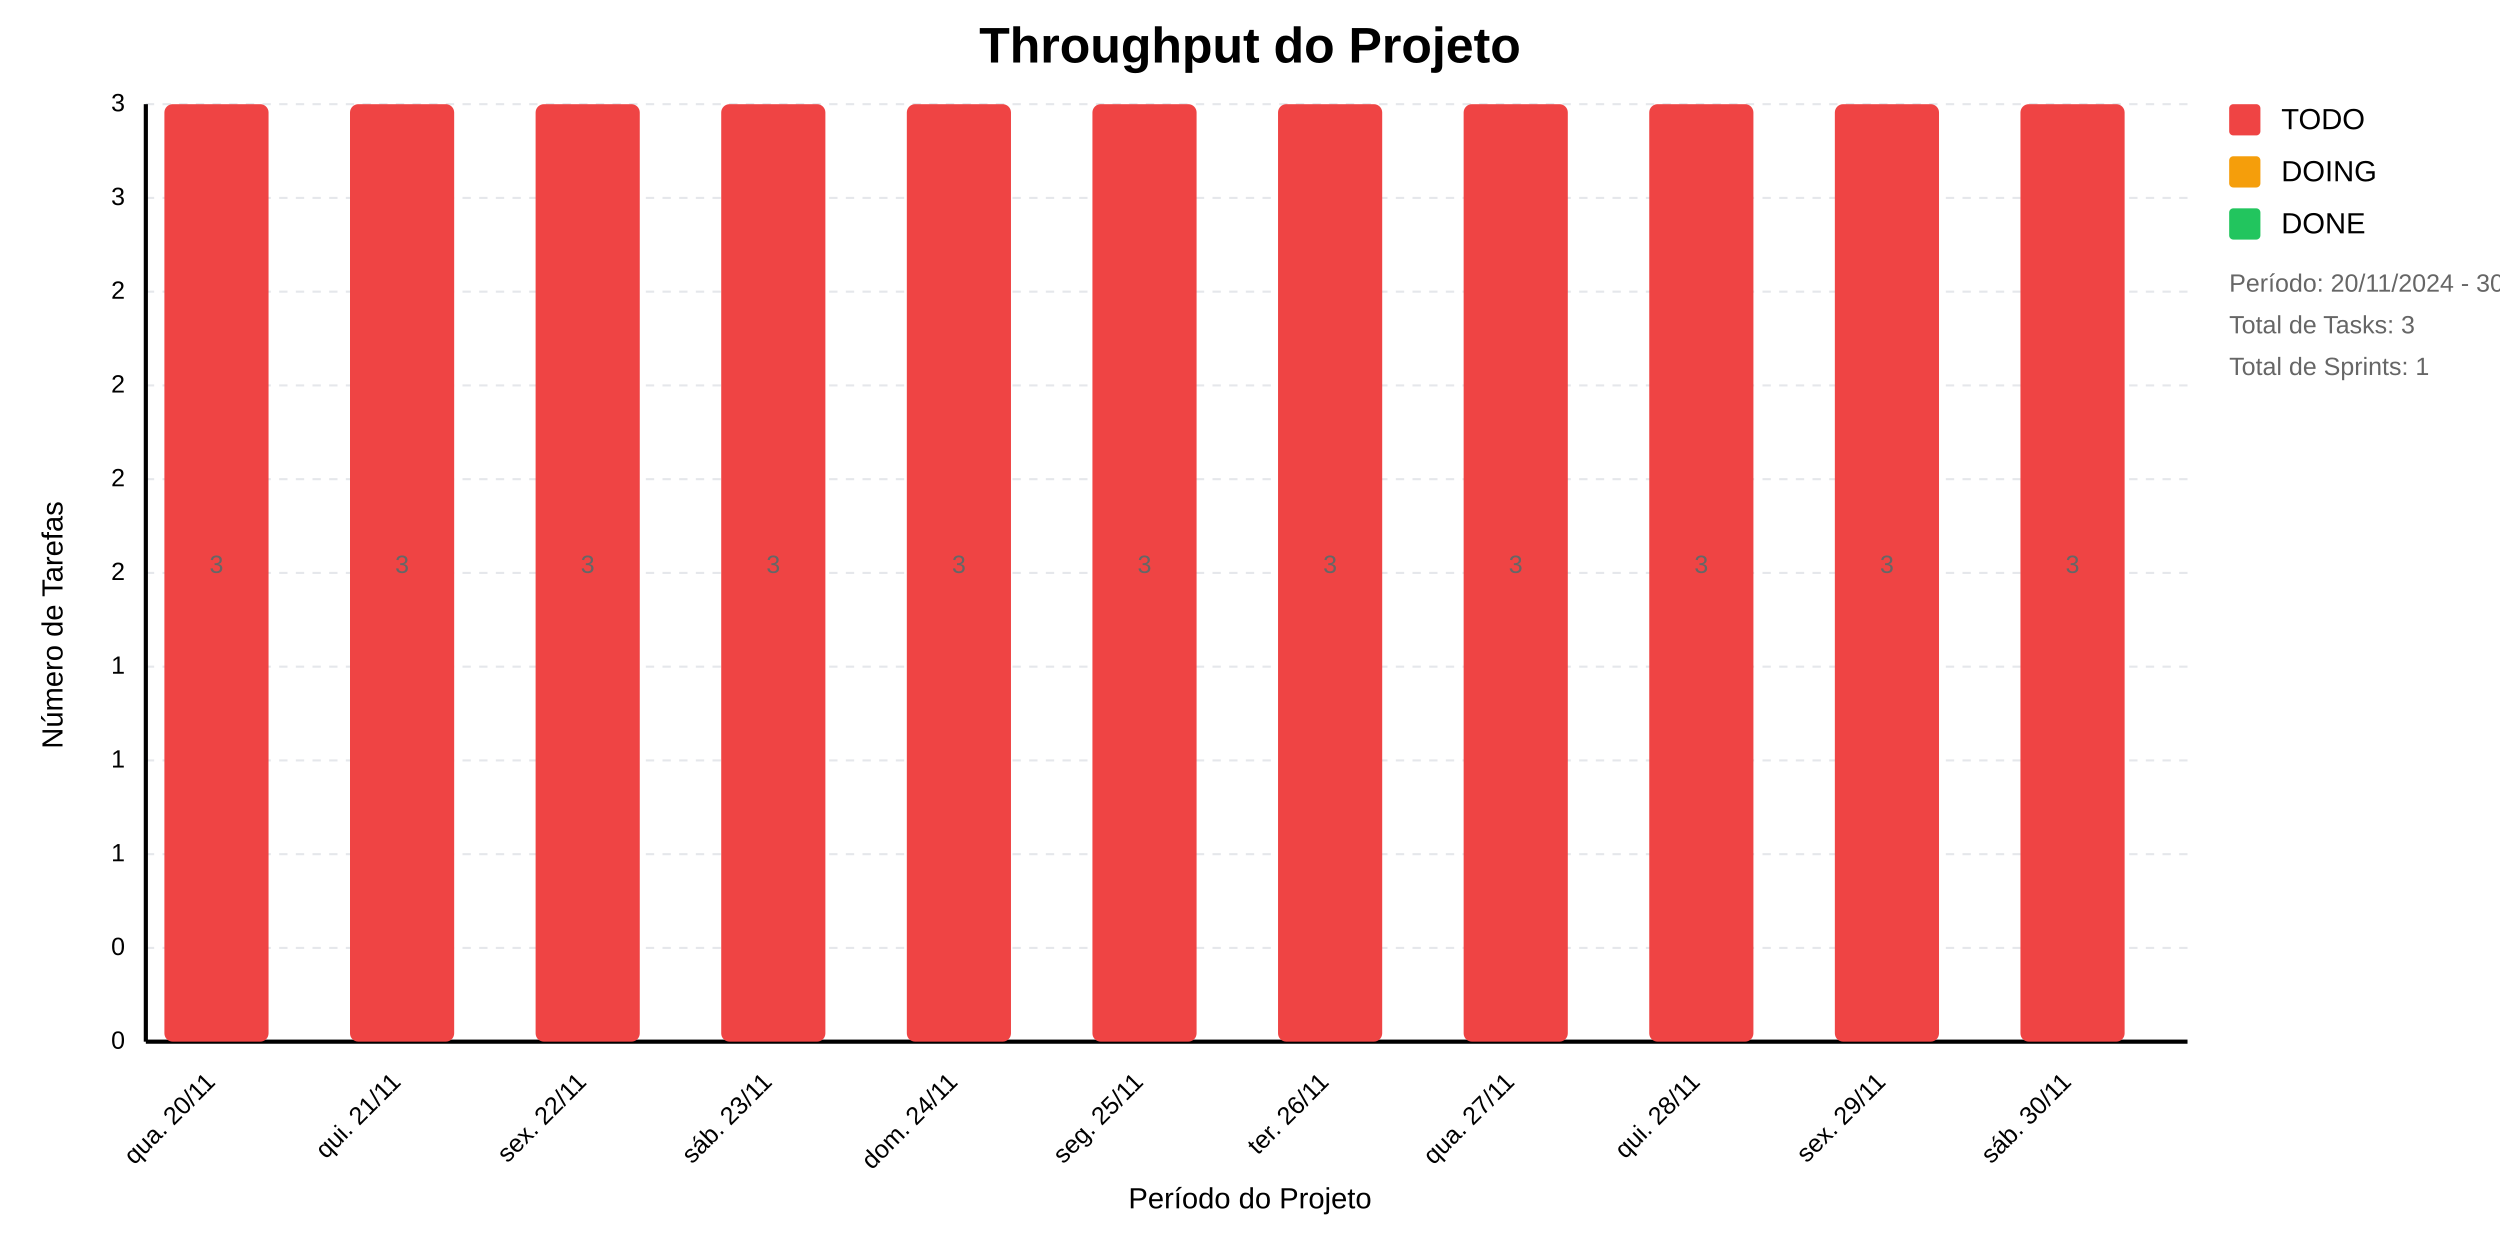
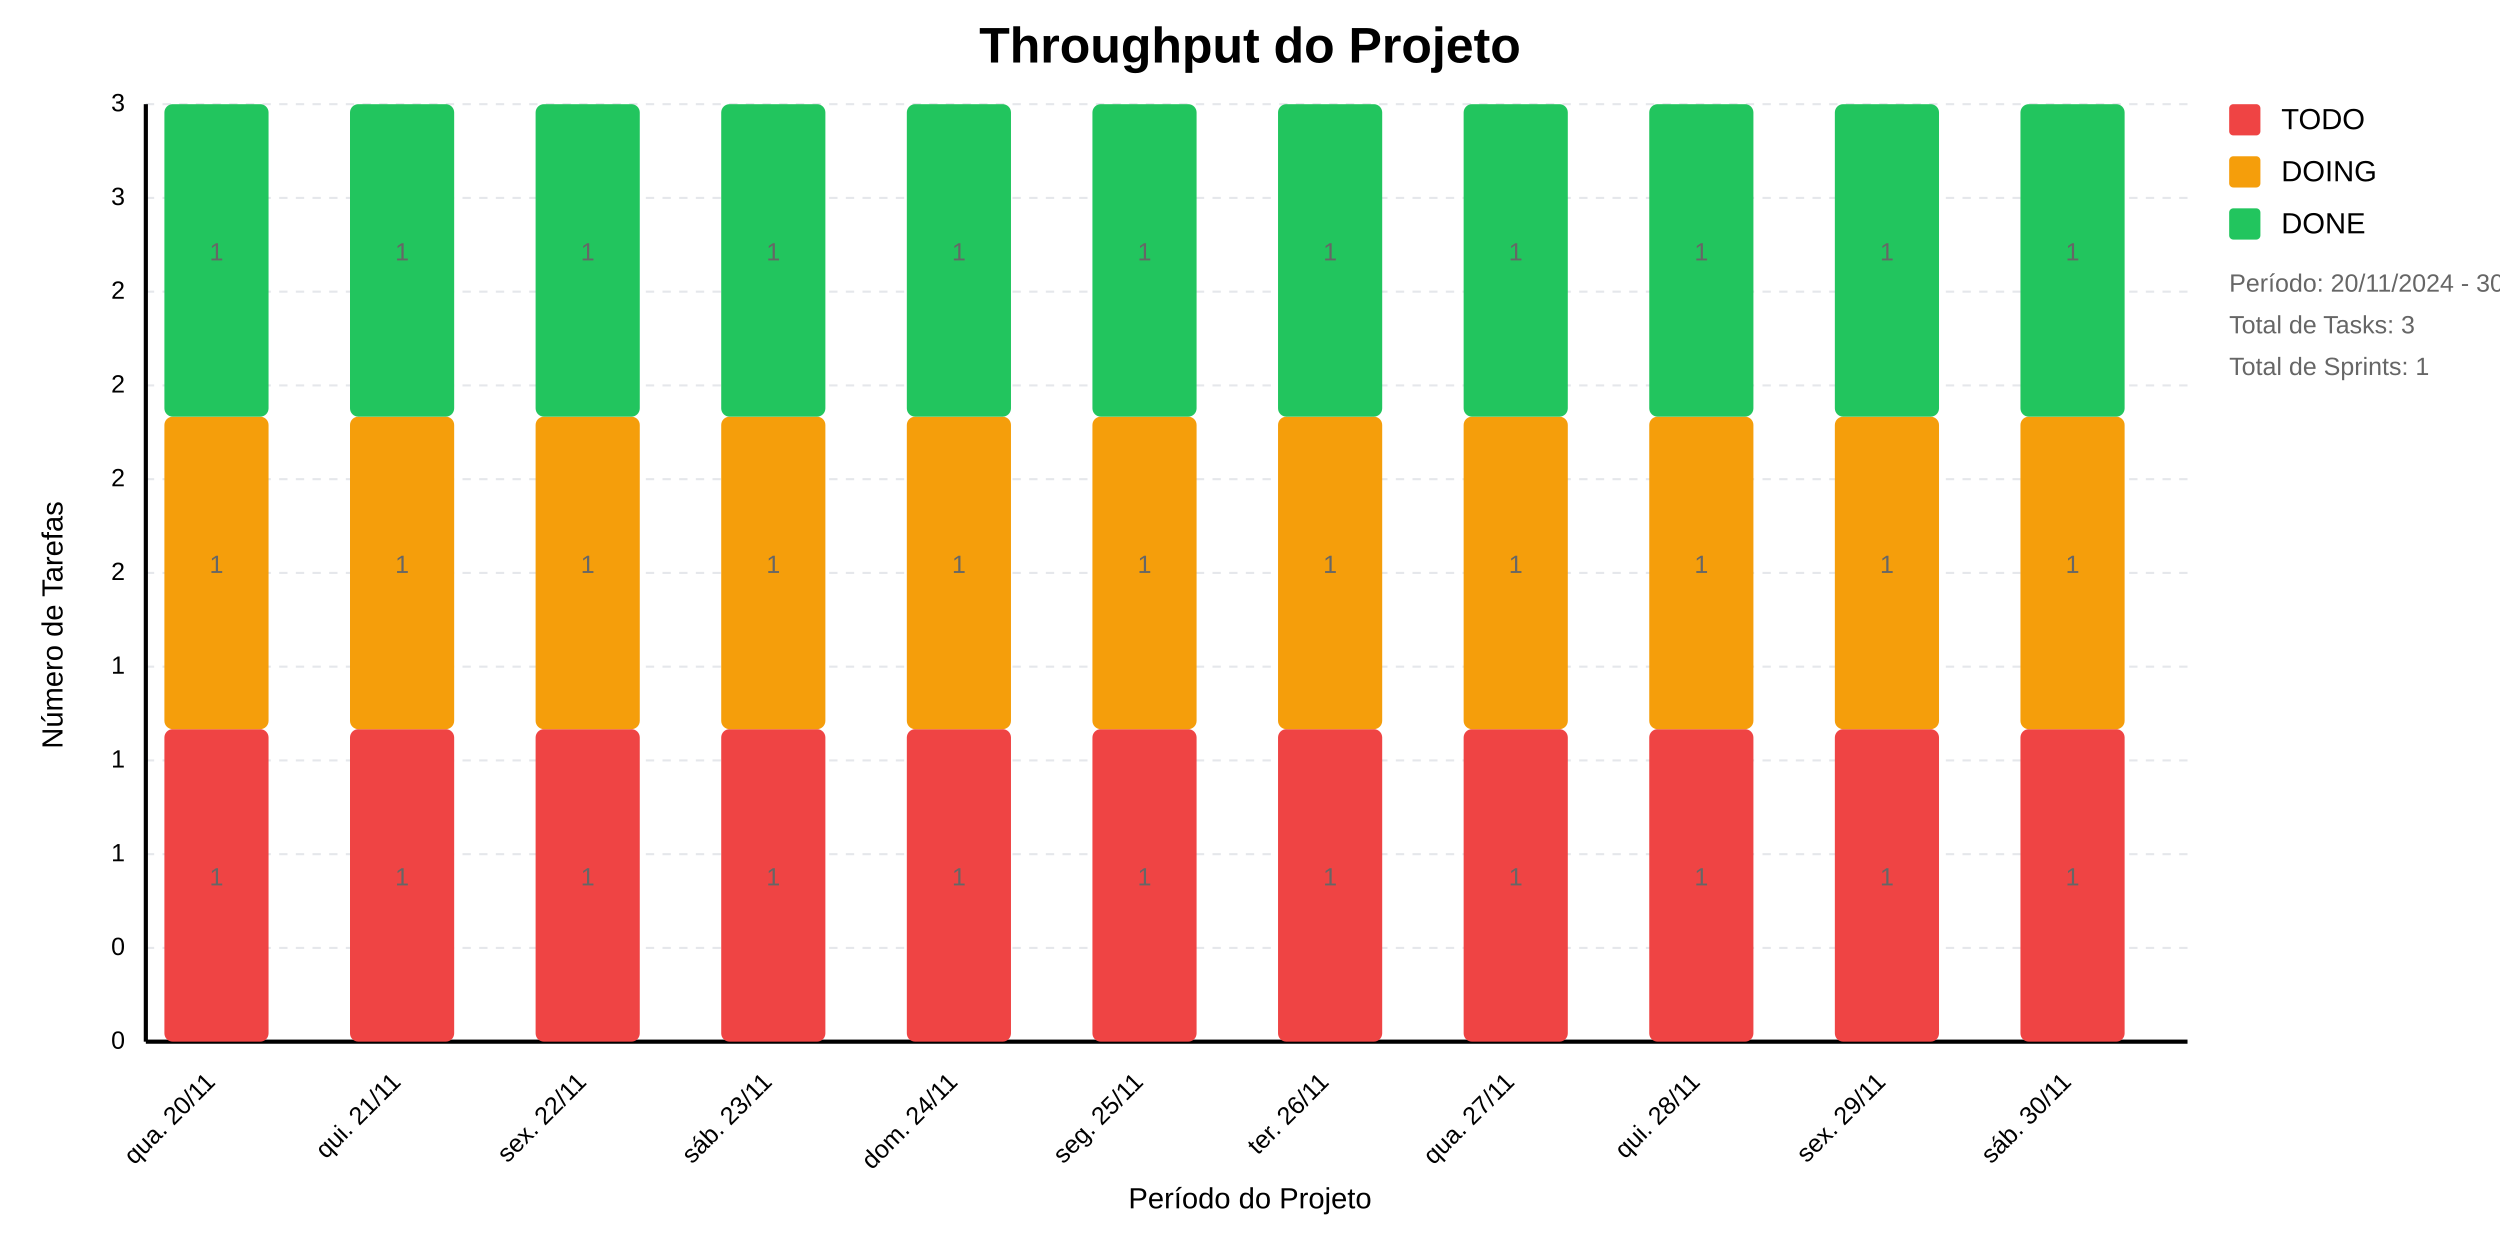
<svg xmlns="http://www.w3.org/2000/svg" viewBox="0 0 1200 600">
  <defs>
    <style>
              text { font-family: Arial, sans-serif; }
              .title { font-size: 24px; font-weight: bold; }
              .label { font-size: 14px; }
              .value { font-size: 12px; fill: #666666; }
              .axis { font-size: 12px; }
              .legend { font-size: 14px; }
            </style>
  </defs>
  <rect width="1200" height="600" fill="white" />
  <line x1="70" y1="50" x2="1050" y2="50" stroke="#e5e7eb" stroke-dasharray="4" />
  <text x="60" y="50" text-anchor="end" class="axis" dominant-baseline="middle">3</text>
  <line x1="70" y1="95" x2="1050" y2="95" stroke="#e5e7eb" stroke-dasharray="4" />
  <text x="60" y="95" text-anchor="end" class="axis" dominant-baseline="middle">3</text>
  <line x1="70" y1="140" x2="1050" y2="140" stroke="#e5e7eb" stroke-dasharray="4" />
  <text x="60" y="140" text-anchor="end" class="axis" dominant-baseline="middle">2</text>
  <line x1="70" y1="185" x2="1050" y2="185" stroke="#e5e7eb" stroke-dasharray="4" />
  <text x="60" y="185" text-anchor="end" class="axis" dominant-baseline="middle">2</text>
  <line x1="70" y1="230" x2="1050" y2="230" stroke="#e5e7eb" stroke-dasharray="4" />
  <text x="60" y="230" text-anchor="end" class="axis" dominant-baseline="middle">2</text>
  <line x1="70" y1="275" x2="1050" y2="275" stroke="#e5e7eb" stroke-dasharray="4" />
  <text x="60" y="275" text-anchor="end" class="axis" dominant-baseline="middle">2</text>
  <line x1="70" y1="320" x2="1050" y2="320" stroke="#e5e7eb" stroke-dasharray="4" />
  <text x="60" y="320" text-anchor="end" class="axis" dominant-baseline="middle">1</text>
  <line x1="70" y1="365" x2="1050" y2="365" stroke="#e5e7eb" stroke-dasharray="4" />
  <text x="60" y="365" text-anchor="end" class="axis" dominant-baseline="middle">1</text>
  <line x1="70" y1="410" x2="1050" y2="410" stroke="#e5e7eb" stroke-dasharray="4" />
  <text x="60" y="410" text-anchor="end" class="axis" dominant-baseline="middle">1</text>
  <line x1="70" y1="455" x2="1050" y2="455" stroke="#e5e7eb" stroke-dasharray="4" />
  <text x="60" y="455" text-anchor="end" class="axis" dominant-baseline="middle">0</text>
  <line x1="70" y1="500" x2="1050" y2="500" stroke="#e5e7eb" stroke-dasharray="4" />
  <text x="60" y="500" text-anchor="end" class="axis" dominant-baseline="middle">0</text>
  <line x1="70" y1="50" x2="70" y2="500" stroke="black" stroke-width="2" />
  <line x1="70" y1="500" x2="1050" y2="500" stroke="black" stroke-width="2" />
  <g>
-     <rect x="78.909" y="50" width="50" height="450" fill="#ef4444" rx="4" />
-     <rect x="78.909" y="50" width="50" height="0" fill="#f59e0b" rx="4" />
-     <rect x="78.909" y="50" width="50" height="0" fill="#22c55e" rx="4" />
+     <rect x="78.909" y="350" width="50" height="150" fill="#ef4444" rx="4" />
+     <rect x="78.909" y="200" width="50" height="150" fill="#f59e0b" rx="4" />
+     <rect x="78.909" y="50" width="50" height="150" fill="#22c55e" rx="4" />
    <text transform="rotate(-45 103.9091 520)" x="103.909" y="520" text-anchor="end" class="axis">qua. 20/11</text>
-     <text x="103.909" y="275" text-anchor="middle" class="value" fill="white">3</text>
+     <text x="103.909" y="425" text-anchor="middle" class="value" fill="white">1</text>
+     <text x="103.909" y="275" text-anchor="middle" class="value" fill="white">1</text>
+     <text x="103.909" y="125" text-anchor="middle" class="value" fill="white">1</text>
  </g>
  <g>
-     <rect x="168" y="50" width="50" height="450" fill="#ef4444" rx="4" />
-     <rect x="168" y="50" width="50" height="0" fill="#f59e0b" rx="4" />
-     <rect x="168" y="50" width="50" height="0" fill="#22c55e" rx="4" />
+     <rect x="168" y="350" width="50" height="150" fill="#ef4444" rx="4" />
+     <rect x="168" y="200" width="50" height="150" fill="#f59e0b" rx="4" />
+     <rect x="168" y="50" width="50" height="150" fill="#22c55e" rx="4" />
    <text transform="rotate(-45 193 520)" x="193" y="520" text-anchor="end" class="axis">qui. 21/11</text>
-     <text x="193" y="275" text-anchor="middle" class="value" fill="white">3</text>
+     <text x="193" y="425" text-anchor="middle" class="value" fill="white">1</text>
+     <text x="193" y="275" text-anchor="middle" class="value" fill="white">1</text>
+     <text x="193" y="125" text-anchor="middle" class="value" fill="white">1</text>
  </g>
  <g>
-     <rect x="257.091" y="50" width="50" height="450" fill="#ef4444" rx="4" />
-     <rect x="257.091" y="50" width="50" height="0" fill="#f59e0b" rx="4" />
-     <rect x="257.091" y="50" width="50" height="0" fill="#22c55e" rx="4" />
+     <rect x="257.091" y="350" width="50" height="150" fill="#ef4444" rx="4" />
+     <rect x="257.091" y="200" width="50" height="150" fill="#f59e0b" rx="4" />
+     <rect x="257.091" y="50" width="50" height="150" fill="#22c55e" rx="4" />
    <text transform="rotate(-45 282.0909 520)" x="282.091" y="520" text-anchor="end" class="axis">sex. 22/11</text>
-     <text x="282.091" y="275" text-anchor="middle" class="value" fill="white">3</text>
+     <text x="282.091" y="425" text-anchor="middle" class="value" fill="white">1</text>
+     <text x="282.091" y="275" text-anchor="middle" class="value" fill="white">1</text>
+     <text x="282.091" y="125" text-anchor="middle" class="value" fill="white">1</text>
  </g>
  <g>
-     <rect x="346.182" y="50" width="50" height="450" fill="#ef4444" rx="4" />
-     <rect x="346.182" y="50" width="50" height="0" fill="#f59e0b" rx="4" />
-     <rect x="346.182" y="50" width="50" height="0" fill="#22c55e" rx="4" />
+     <rect x="346.182" y="350" width="50" height="150" fill="#ef4444" rx="4" />
+     <rect x="346.182" y="200" width="50" height="150" fill="#f59e0b" rx="4" />
+     <rect x="346.182" y="50" width="50" height="150" fill="#22c55e" rx="4" />
    <text transform="rotate(-45 371.1818 520)" x="371.182" y="520" text-anchor="end" class="axis">sáb. 23/11</text>
-     <text x="371.182" y="275" text-anchor="middle" class="value" fill="white">3</text>
+     <text x="371.182" y="425" text-anchor="middle" class="value" fill="white">1</text>
+     <text x="371.182" y="275" text-anchor="middle" class="value" fill="white">1</text>
+     <text x="371.182" y="125" text-anchor="middle" class="value" fill="white">1</text>
  </g>
  <g>
-     <rect x="435.273" y="50" width="50" height="450" fill="#ef4444" rx="4" />
-     <rect x="435.273" y="50" width="50" height="0" fill="#f59e0b" rx="4" />
-     <rect x="435.273" y="50" width="50" height="0" fill="#22c55e" rx="4" />
+     <rect x="435.273" y="350" width="50" height="150" fill="#ef4444" rx="4" />
+     <rect x="435.273" y="200" width="50" height="150" fill="#f59e0b" rx="4" />
+     <rect x="435.273" y="50" width="50" height="150" fill="#22c55e" rx="4" />
    <text transform="rotate(-45 460.2727 520)" x="460.273" y="520" text-anchor="end" class="axis">dom. 24/11</text>
-     <text x="460.273" y="275" text-anchor="middle" class="value" fill="white">3</text>
+     <text x="460.273" y="425" text-anchor="middle" class="value" fill="white">1</text>
+     <text x="460.273" y="275" text-anchor="middle" class="value" fill="white">1</text>
+     <text x="460.273" y="125" text-anchor="middle" class="value" fill="white">1</text>
  </g>
  <g>
-     <rect x="524.364" y="50" width="50" height="450" fill="#ef4444" rx="4" />
-     <rect x="524.364" y="50" width="50" height="0" fill="#f59e0b" rx="4" />
-     <rect x="524.364" y="50" width="50" height="0" fill="#22c55e" rx="4" />
+     <rect x="524.364" y="350" width="50" height="150" fill="#ef4444" rx="4" />
+     <rect x="524.364" y="200" width="50" height="150" fill="#f59e0b" rx="4" />
+     <rect x="524.364" y="50" width="50" height="150" fill="#22c55e" rx="4" />
    <text transform="rotate(-45 549.3636 520)" x="549.364" y="520" text-anchor="end" class="axis">seg. 25/11</text>
-     <text x="549.364" y="275" text-anchor="middle" class="value" fill="white">3</text>
+     <text x="549.364" y="425" text-anchor="middle" class="value" fill="white">1</text>
+     <text x="549.364" y="275" text-anchor="middle" class="value" fill="white">1</text>
+     <text x="549.364" y="125" text-anchor="middle" class="value" fill="white">1</text>
  </g>
  <g>
-     <rect x="613.455" y="50" width="50" height="450" fill="#ef4444" rx="4" />
-     <rect x="613.455" y="50" width="50" height="0" fill="#f59e0b" rx="4" />
-     <rect x="613.455" y="50" width="50" height="0" fill="#22c55e" rx="4" />
+     <rect x="613.455" y="350" width="50" height="150" fill="#ef4444" rx="4" />
+     <rect x="613.455" y="200" width="50" height="150" fill="#f59e0b" rx="4" />
+     <rect x="613.455" y="50" width="50" height="150" fill="#22c55e" rx="4" />
    <text transform="rotate(-45 638.4545 520)" x="638.455" y="520" text-anchor="end" class="axis">ter. 26/11</text>
-     <text x="638.455" y="275" text-anchor="middle" class="value" fill="white">3</text>
+     <text x="638.455" y="425" text-anchor="middle" class="value" fill="white">1</text>
+     <text x="638.455" y="275" text-anchor="middle" class="value" fill="white">1</text>
+     <text x="638.455" y="125" text-anchor="middle" class="value" fill="white">1</text>
  </g>
  <g>
-     <rect x="702.545" y="50" width="50" height="450" fill="#ef4444" rx="4" />
-     <rect x="702.545" y="50" width="50" height="0" fill="#f59e0b" rx="4" />
-     <rect x="702.545" y="50" width="50" height="0" fill="#22c55e" rx="4" />
+     <rect x="702.545" y="350" width="50" height="150" fill="#ef4444" rx="4" />
+     <rect x="702.545" y="200" width="50" height="150" fill="#f59e0b" rx="4" />
+     <rect x="702.545" y="50" width="50" height="150" fill="#22c55e" rx="4" />
    <text transform="rotate(-45 727.5455 520)" x="727.545" y="520" text-anchor="end" class="axis">qua. 27/11</text>
-     <text x="727.545" y="275" text-anchor="middle" class="value" fill="white">3</text>
+     <text x="727.545" y="425" text-anchor="middle" class="value" fill="white">1</text>
+     <text x="727.545" y="275" text-anchor="middle" class="value" fill="white">1</text>
+     <text x="727.545" y="125" text-anchor="middle" class="value" fill="white">1</text>
  </g>
  <g>
-     <rect x="791.636" y="50" width="50" height="450" fill="#ef4444" rx="4" />
-     <rect x="791.636" y="50" width="50" height="0" fill="#f59e0b" rx="4" />
-     <rect x="791.636" y="50" width="50" height="0" fill="#22c55e" rx="4" />
+     <rect x="791.636" y="350" width="50" height="150" fill="#ef4444" rx="4" />
+     <rect x="791.636" y="200" width="50" height="150" fill="#f59e0b" rx="4" />
+     <rect x="791.636" y="50" width="50" height="150" fill="#22c55e" rx="4" />
    <text transform="rotate(-45 816.6364 520)" x="816.636" y="520" text-anchor="end" class="axis">qui. 28/11</text>
-     <text x="816.636" y="275" text-anchor="middle" class="value" fill="white">3</text>
+     <text x="816.636" y="425" text-anchor="middle" class="value" fill="white">1</text>
+     <text x="816.636" y="275" text-anchor="middle" class="value" fill="white">1</text>
+     <text x="816.636" y="125" text-anchor="middle" class="value" fill="white">1</text>
  </g>
  <g>
-     <rect x="880.727" y="50" width="50" height="450" fill="#ef4444" rx="4" />
-     <rect x="880.727" y="50" width="50" height="0" fill="#f59e0b" rx="4" />
-     <rect x="880.727" y="50" width="50" height="0" fill="#22c55e" rx="4" />
+     <rect x="880.727" y="350" width="50" height="150" fill="#ef4444" rx="4" />
+     <rect x="880.727" y="200" width="50" height="150" fill="#f59e0b" rx="4" />
+     <rect x="880.727" y="50" width="50" height="150" fill="#22c55e" rx="4" />
    <text transform="rotate(-45 905.7273 520)" x="905.727" y="520" text-anchor="end" class="axis">sex. 29/11</text>
-     <text x="905.727" y="275" text-anchor="middle" class="value" fill="white">3</text>
+     <text x="905.727" y="425" text-anchor="middle" class="value" fill="white">1</text>
+     <text x="905.727" y="275" text-anchor="middle" class="value" fill="white">1</text>
+     <text x="905.727" y="125" text-anchor="middle" class="value" fill="white">1</text>
  </g>
  <g>
-     <rect x="969.818" y="50" width="50" height="450" fill="#ef4444" rx="4" />
-     <rect x="969.818" y="50" width="50" height="0" fill="#f59e0b" rx="4" />
-     <rect x="969.818" y="50" width="50" height="0" fill="#22c55e" rx="4" />
+     <rect x="969.818" y="350" width="50" height="150" fill="#ef4444" rx="4" />
+     <rect x="969.818" y="200" width="50" height="150" fill="#f59e0b" rx="4" />
+     <rect x="969.818" y="50" width="50" height="150" fill="#22c55e" rx="4" />
    <text transform="rotate(-45 994.8182 520)" x="994.818" y="520" text-anchor="end" class="axis">sáb. 30/11</text>
-     <text x="994.818" y="275" text-anchor="middle" class="value" fill="white">3</text>
+     <text x="994.818" y="425" text-anchor="middle" class="value" fill="white">1</text>
+     <text x="994.818" y="275" text-anchor="middle" class="value" fill="white">1</text>
+     <text x="994.818" y="125" text-anchor="middle" class="value" fill="white">1</text>
  </g>
  <text transform="rotate(-90 30 300)" x="30" y="300" text-anchor="middle" class="label">Número de Tarefas</text>
  <text x="600" y="580" text-anchor="middle" class="label">Período do Projeto</text>
  <text x="600" y="30" text-anchor="middle" class="title">Throughput do Projeto</text>
  <g transform="translate(1070, 50)">
    <rect width="15" height="15" fill="#ef4444" rx="2" />
    <text x="25" y="12" class="legend">TODO</text>
    <rect y="25" width="15" height="15" fill="#f59e0b" rx="2" />
    <text x="25" y="37" class="legend">DOING</text>
    <rect y="50" width="15" height="15" fill="#22c55e" rx="2" />
    <text x="25" y="62" class="legend">DONE</text>
    <text x="0" y="90" class="value">
              Período: 20/11/2024 - 
              30/11/2024
            </text>
    <text x="0" y="110" class="value">
              Total de Tasks: 3
            </text>
    <text x="0" y="130" class="value">
              Total de Sprints: 1
            </text>
  </g>
</svg>
